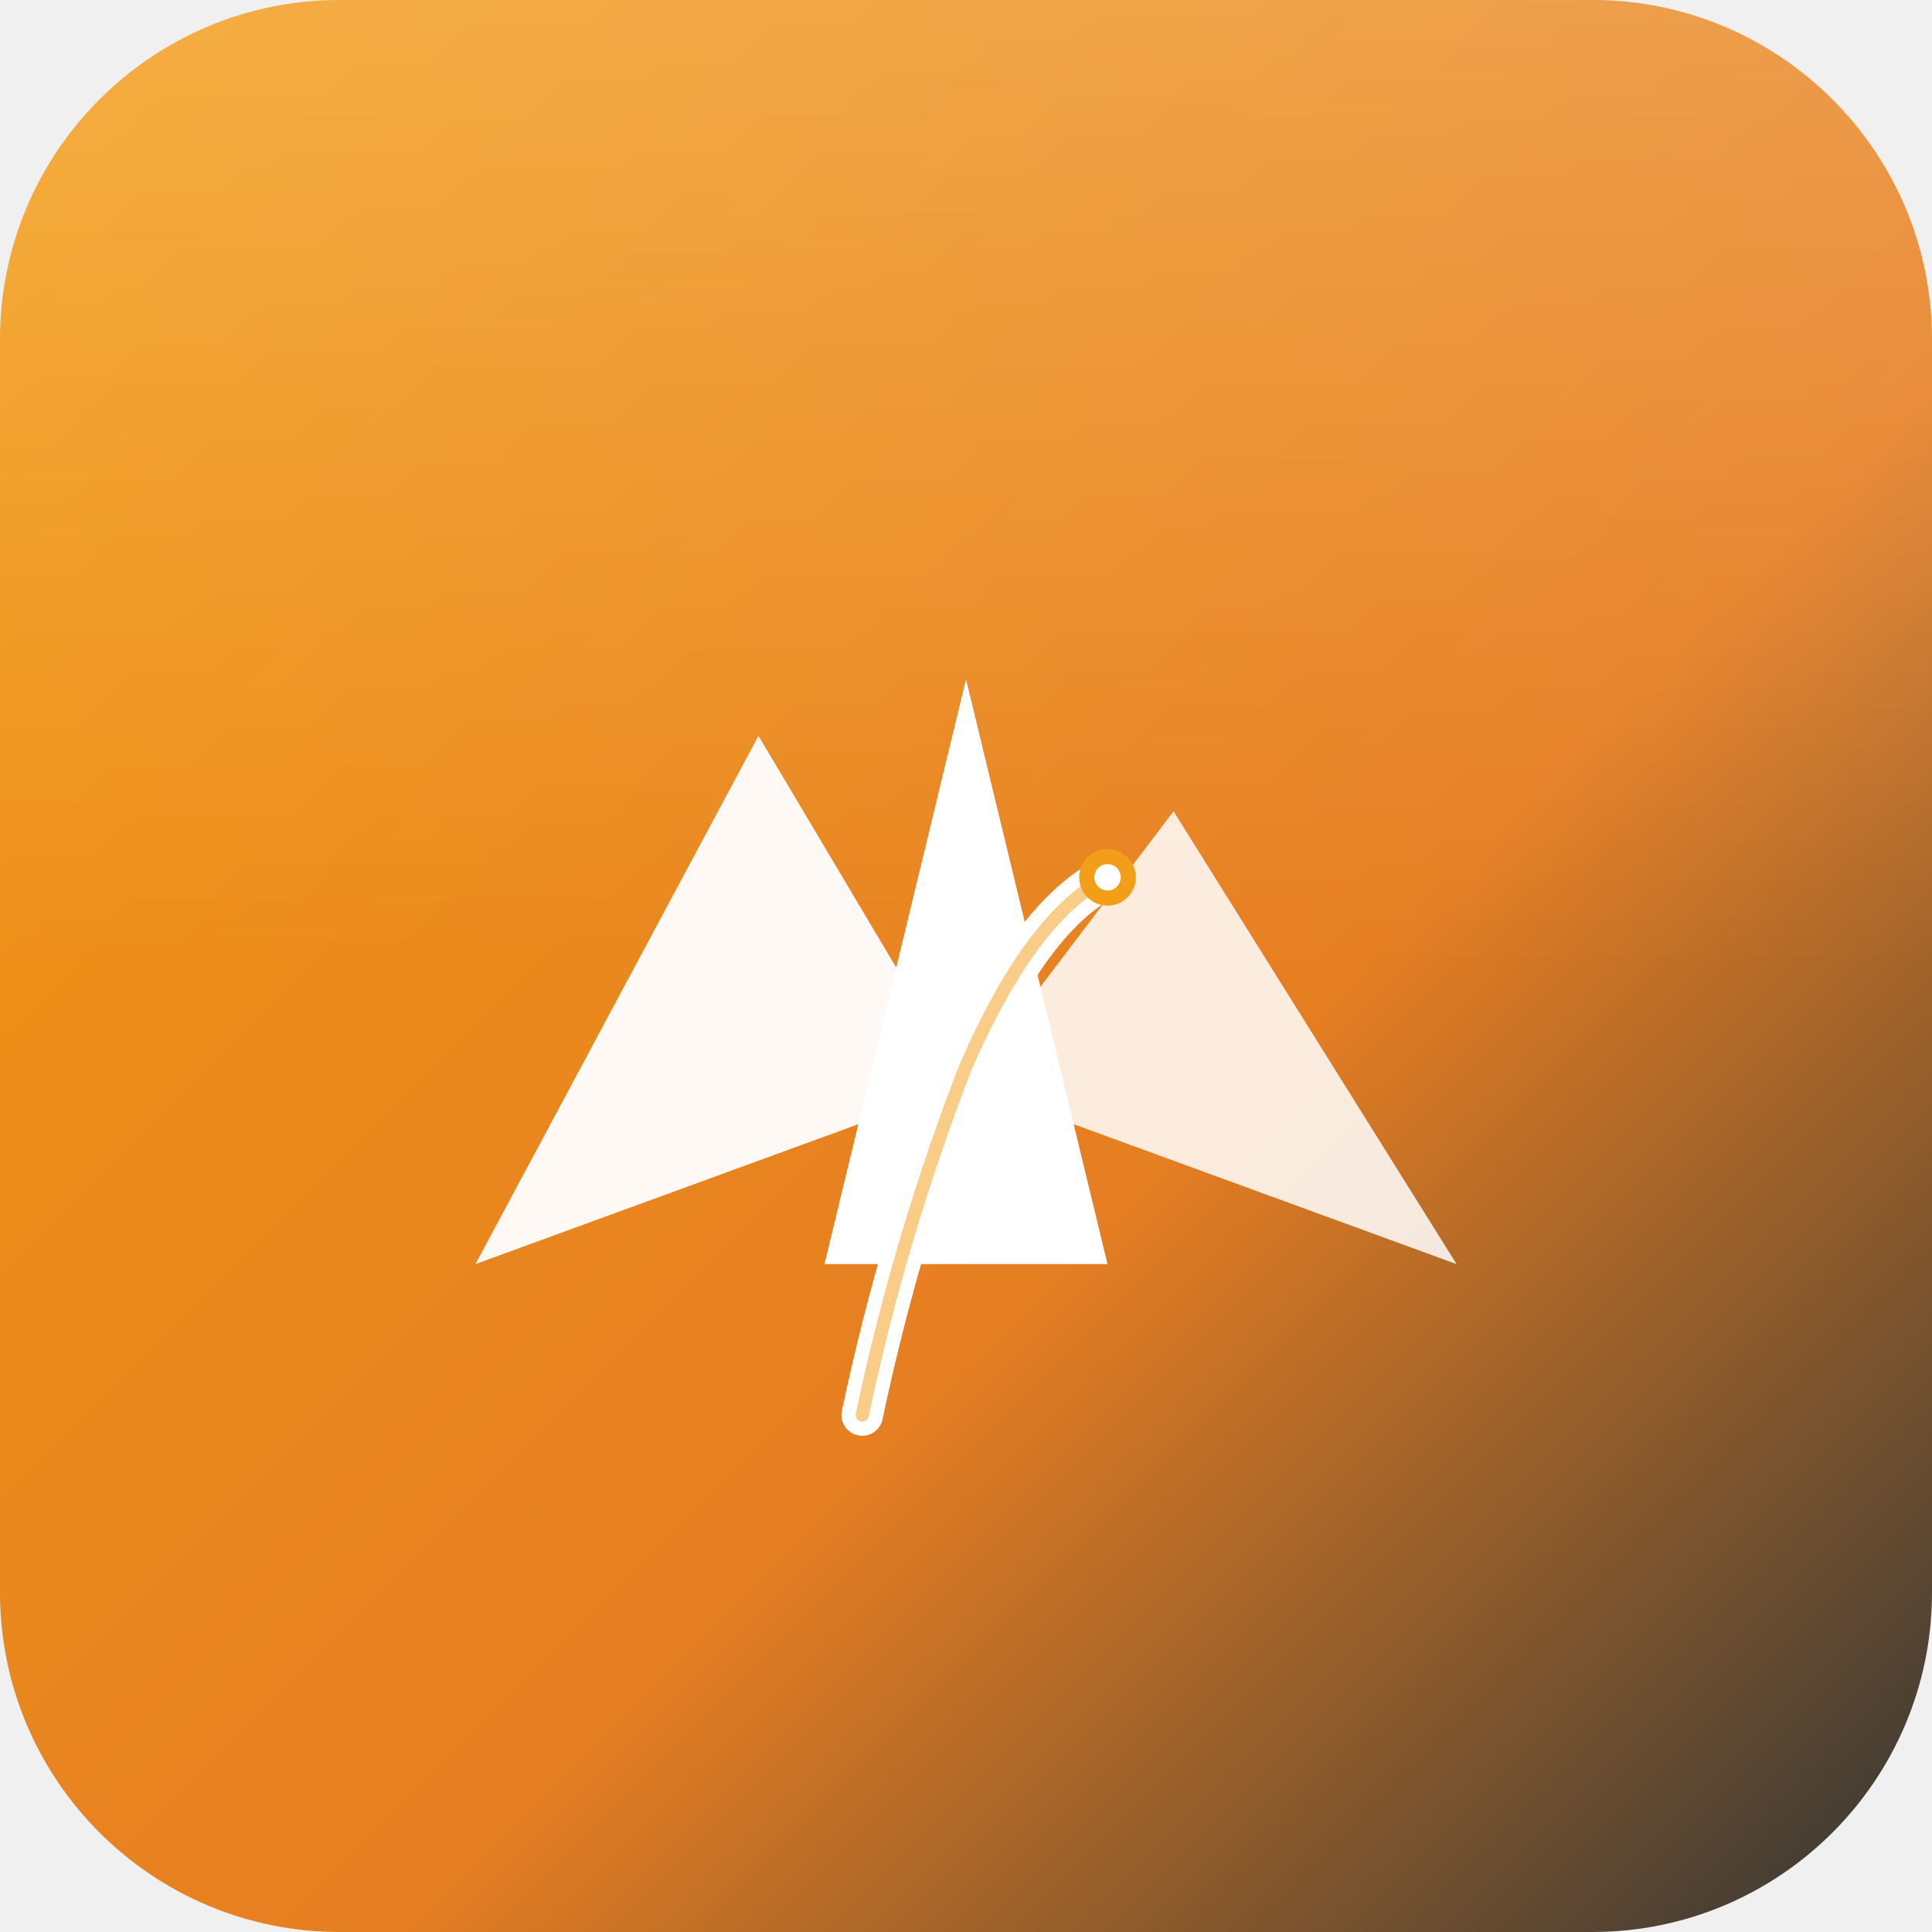
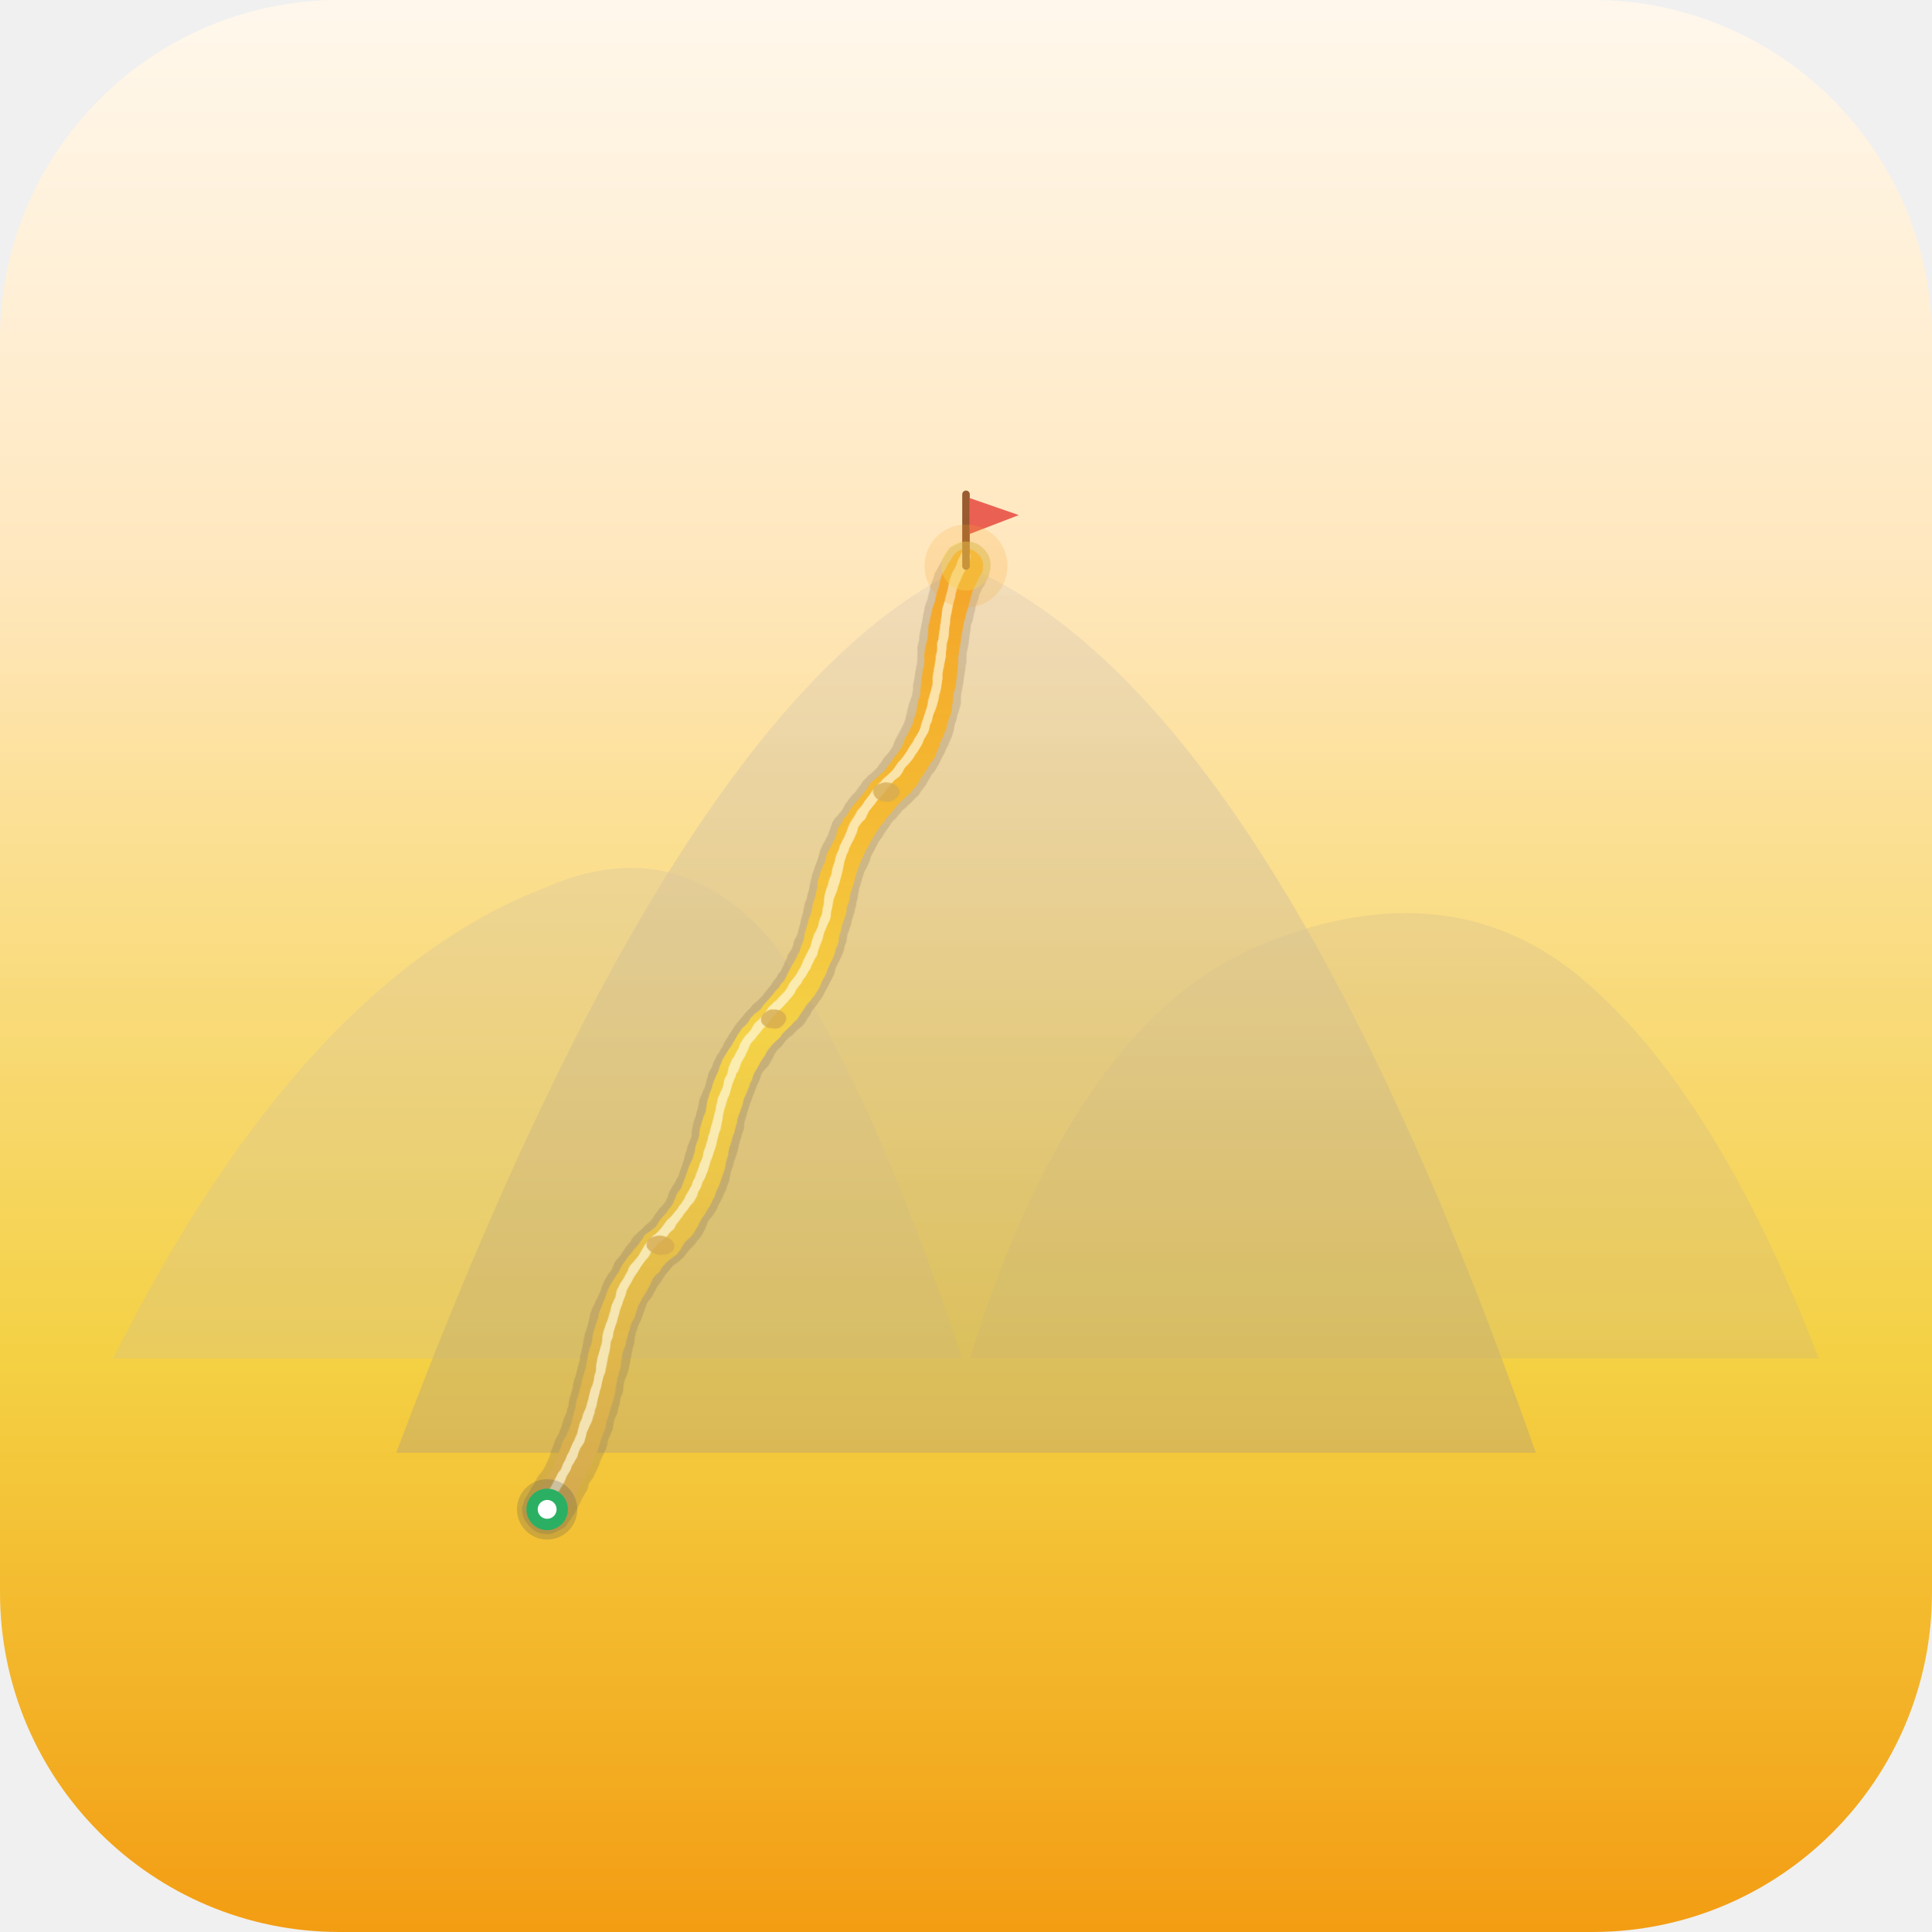
<svg xmlns="http://www.w3.org/2000/svg" viewBox="0 0 1024 1024">
  <defs>
-     <linearGradient id="iosGrad" x1="0%" y1="0%" x2="100%" y2="100%">
-       <stop offset="0%" stop-color="#F39C12" />
-       <stop offset="60%" stop-color="#E67E22" />
-       <stop offset="100%" stop-color="#2D3436" />
+     <linearGradient id="skyGrad" x1="0%" y1="0%" x2="0%" y2="100%">
+       <stop offset="0%" stop-color="#FFF5E6" />
+       <stop offset="30%" stop-color="#FFE4B5" />
+       <stop offset="70%" stop-color="#F4D03F" />
+       <stop offset="100%" stop-color="#F39C12" />
+     </linearGradient>
+     <linearGradient id="mountainGrad" x1="0%" y1="0%" x2="0%" y2="100%">
+       <stop offset="0%" stop-color="#D4C4B0" />
+       <stop offset="100%" stop-color="#A89880" />
+     </linearGradient>
+     <linearGradient id="pathGrad" x1="0%" y1="100%" x2="0%" y2="0%">
+       <stop offset="0%" stop-color="#D4A84B" />
+       <stop offset="50%" stop-color="#F4D03F" />
+       <stop offset="100%" stop-color="#F39C12" />
    </linearGradient>
    <linearGradient id="sheen" x1="0%" y1="0%" x2="0%" y2="100%">
-       <stop offset="0%" stop-color="#FFFFFF" stop-opacity="0.2" />
-       <stop offset="50%" stop-color="#FFFFFF" stop-opacity="0" />
+       <stop offset="0%" stop-color="#FFFFFF" stop-opacity="0.25" />
+       <stop offset="40%" stop-color="#FFFFFF" stop-opacity="0.05" />
+       <stop offset="100%" stop-color="#FFFFFF" stop-opacity="0" />
    </linearGradient>
+     <filter id="brushStroke">
+       <feTurbulence type="fractalNoise" baseFrequency="0.1" numOctaves="3" result="noise" />
+       <feDisplacementMap in="SourceGraphic" in2="noise" scale="1.5" />
+     </filter>
  </defs>
-   <rect width="1024" height="1024" rx="180" ry="180" fill="url(#iosGrad)" />
-   <g transform="translate(512, 560)" fill="#FFFFFF">
-     <polygon points="-260,110 -110,-170 0,15" opacity="0.95" />
-     <polygon points="0,15 110,-130 260,110" opacity="0.85" />
-     <polygon points="-75,110 0,-200 75,110" opacity="1" />
+   <rect width="1024" height="1024" rx="180" ry="180" fill="url(#skyGrad)" />
+   <g opacity="0.55">
+     <path d="M60,720               Q160,520 290,470               Q360,440 410,500              Q460,570 510,720              Z" fill="#C9B8A0" opacity="0.5" />
+     <path d="M514,720              Q570,540 670,500              Q770,460 840,520              Q910,580 964,720              Z" fill="#B8A890" opacity="0.4" />
+     <path d="M210,770              Q360,370 512,300              Q674,370 814,770              Z" fill="url(#mountainGrad)" opacity="0.65" />
  </g>
-   <g transform="translate(512, 560)" fill="none" stroke="#FFFFFF" stroke-width="22" stroke-linecap="round">
-     <path d="M-55,190 Q-35,95 0,5 Q35,-75 75,-95" />
-     <path d="M-55,190 Q-35,95 0,5 Q35,-75 75,-95" stroke="#F39C12" stroke-width="7" opacity="0.5" />
+   <g filter="url(#brushStroke)">
+     <path d="M290,800              C330,740 310,700 350,660              C390,620 370,580 410,540              C450,500 430,460 470,420              C510,380 490,340 512,300" fill="none" stroke="#8B7355" stroke-width="26" stroke-linecap="round" stroke-linejoin="round" opacity="0.3" />
+     <path d="M290,800              C330,740 310,700 350,660              C390,620 370,580 410,540              C450,500 430,460 470,420              C510,380 490,340 512,300" fill="none" stroke="url(#pathGrad)" stroke-width="18" stroke-linecap="round" stroke-linejoin="round" />
+     <path d="M290,795              C330,735 310,695 350,655              C390,615 370,575 410,535              C450,495 430,455 470,415              C510,375 490,335 512,295" fill="none" stroke="#FFF8DC" stroke-width="5" stroke-linecap="round" stroke-linejoin="round" opacity="0.7" />
+     <ellipse cx="350" cy="660" rx="7" ry="5" fill="#D4A84B" opacity="0.8" />
+     <ellipse cx="410" cy="540" rx="7" ry="5" fill="#D4A84B" opacity="0.8" />
+     <ellipse cx="470" cy="420" rx="7" ry="5" fill="#D4A84B" opacity="0.8" />
  </g>
-   <circle cx="587" cy="465" r="15" fill="#F39C12" />
-   <circle cx="587" cy="465" r="7" fill="#FFFFFF" />
+   <g transform="translate(512, 300)">
+     <line x1="0" y1="0" x2="0" y2="-38" stroke="#8B4513" stroke-width="4" stroke-linecap="round" />
+     <path d="M2,-36 L28,-27 L2,-17 Z" fill="#E74C3C" />
+     <circle cx="0" cy="0" r="22" fill="#F39C12" opacity="0.2" />
+     <circle cx="0" cy="0" r="13" fill="#F4D03F" opacity="0.4" />
+   </g>
+   <g transform="translate(290, 800)">
+     <circle cx="0" cy="0" r="16" fill="#2C3E50" opacity="0.2" />
+     <circle cx="0" cy="0" r="11" fill="#27AE60" />
+     <circle cx="0" cy="0" r="5" fill="#FFF" />
+   </g>
  <rect width="1024" height="1024" rx="180" ry="180" fill="url(#sheen)" />
</svg>
